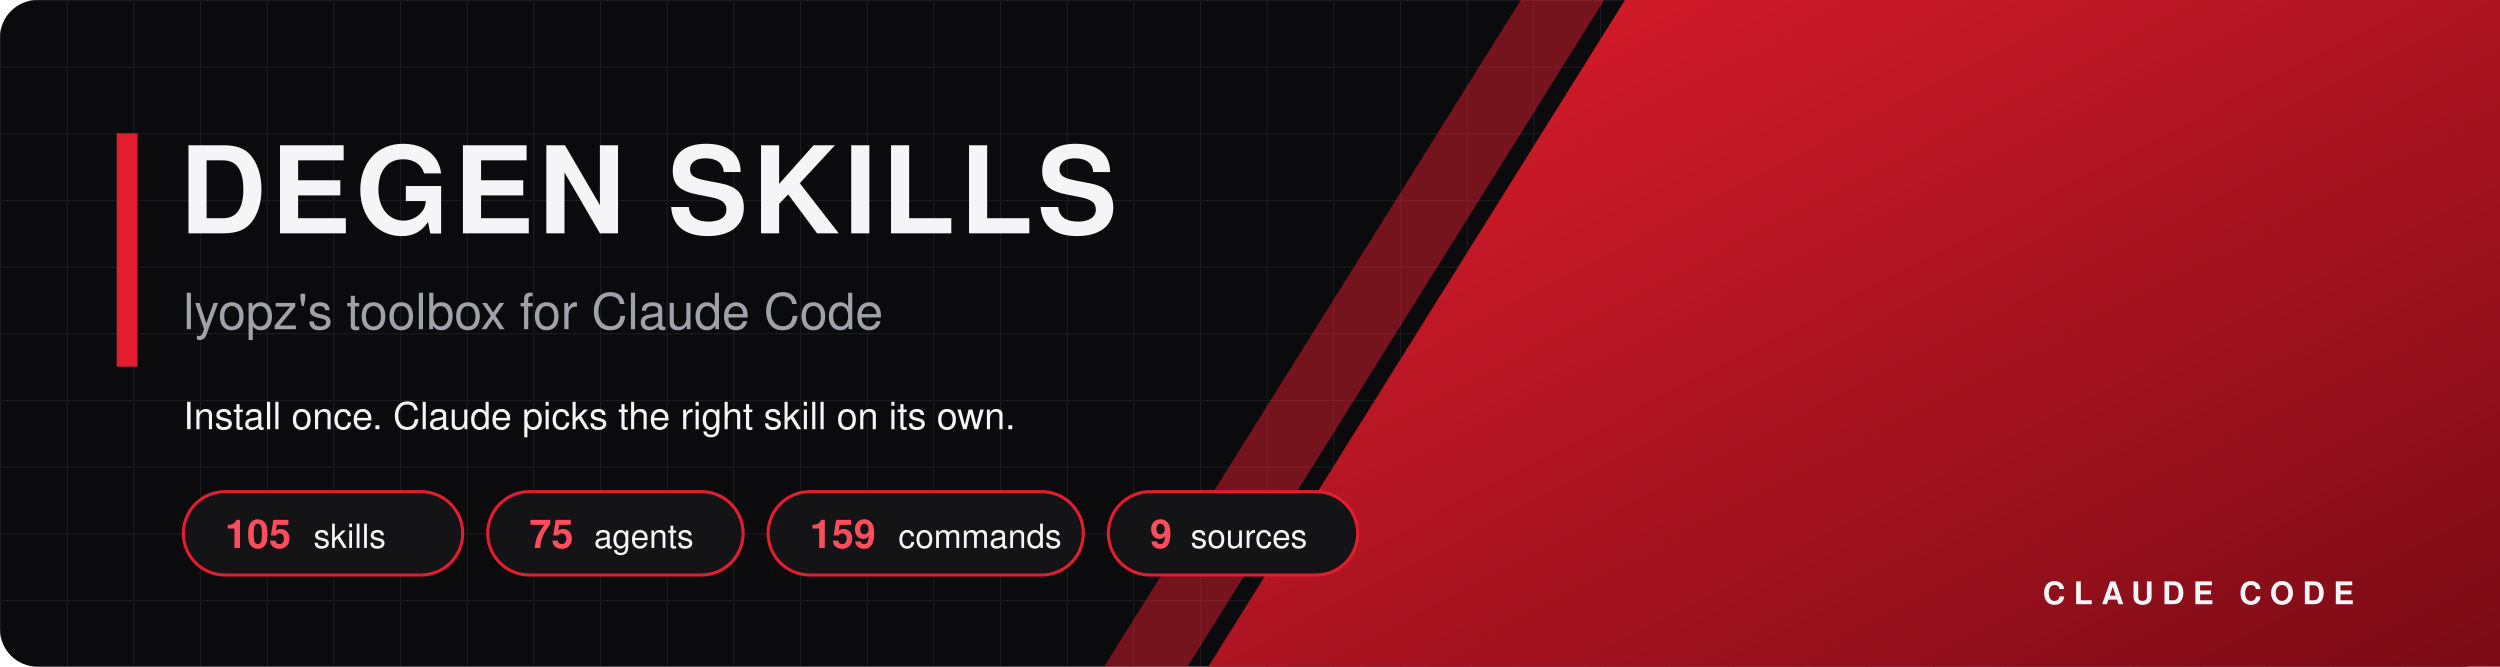
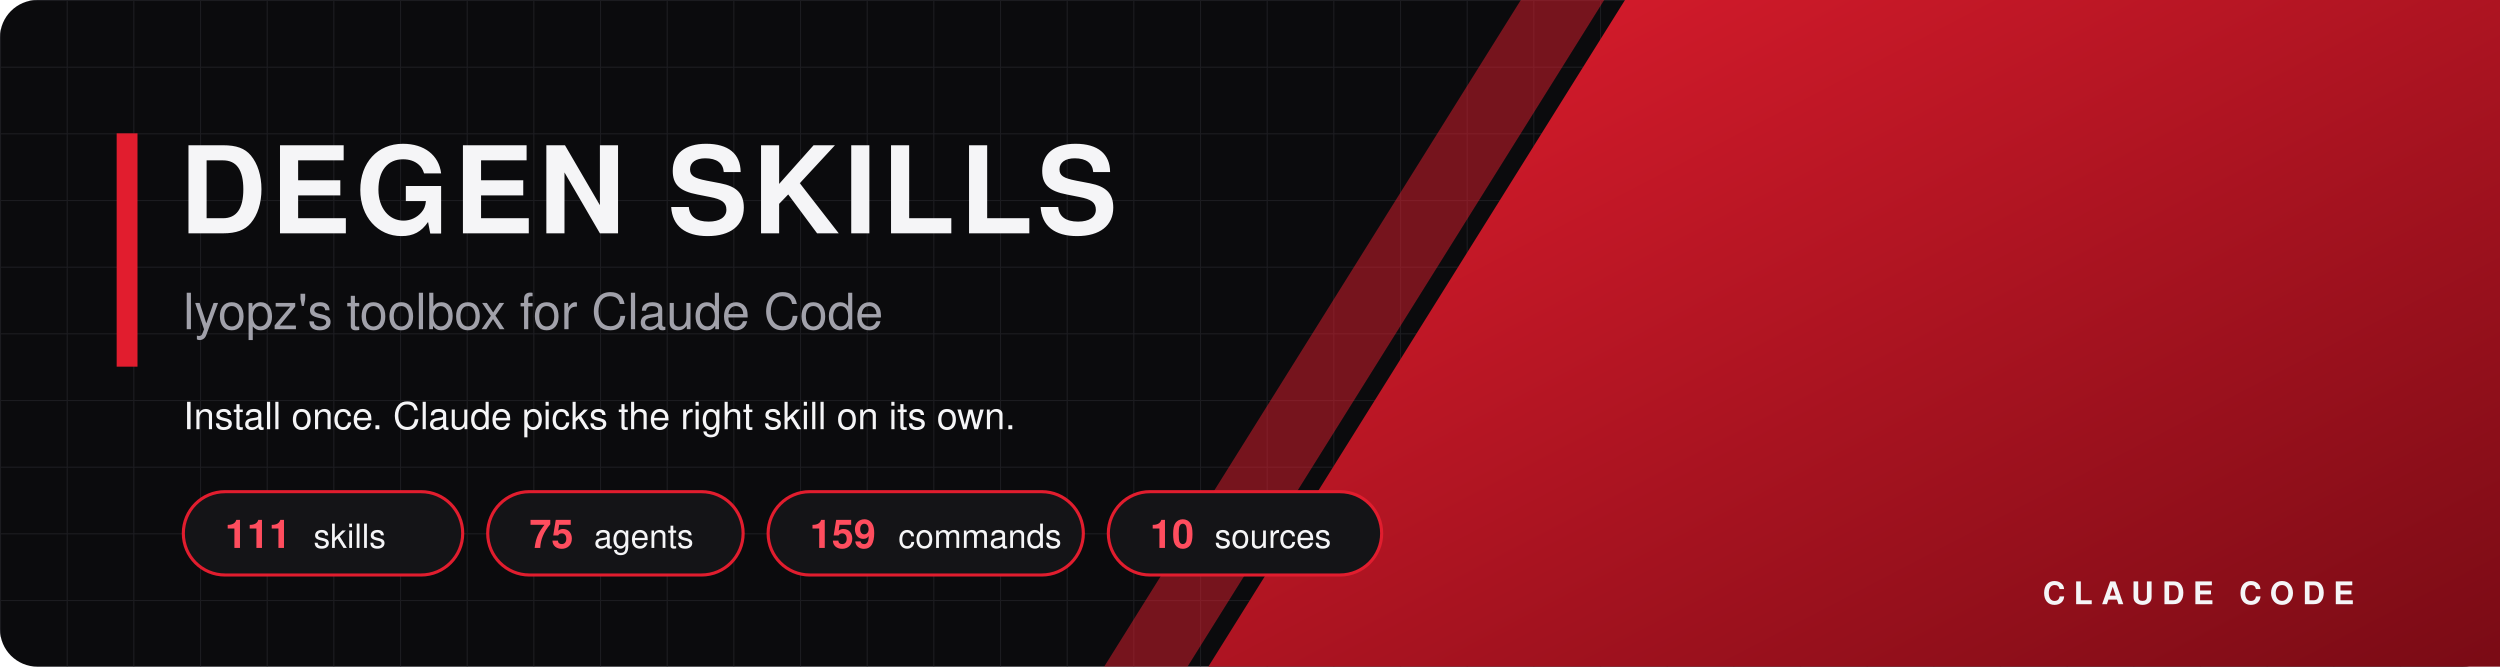
<svg xmlns="http://www.w3.org/2000/svg" width="1200" height="320" viewBox="0 0 1200 320">
  <defs>
    <linearGradient id="g" x1="0" y1="0" x2="1" y2="1">
      <stop offset="0" stop-color="#e11d2e" />
      <stop offset="1" stop-color="#7a0b15" />
    </linearGradient>
    <pattern id="grid" width="32" height="32" patternUnits="userSpaceOnUse">
      <path d="M32 0H0V32" fill="none" stroke="#2a2a30" stroke-width="1" />
    </pattern>
  </defs>
  <rect width="1200" height="320" rx="18" fill="#0b0b0d" />
  <rect width="1200" height="320" rx="18" fill="url(#grid)" opacity="0.55" />
  <polygon points="780,0 1200,0 1200,320 580,320" fill="url(#g)" />
  <polygon points="730,0 770,0 570,320 530,320" fill="#e11d2e" opacity="0.5" />
  <rect x="56" y="64" width="10" height="112" fill="#e11d2e" />
  <text x="86" y="112" font-family="Segoe UI, Helvetica Neue, Helvetica, Arial, sans-serif" font-size="58" font-weight="800" fill="#f5f5f7" text-anchor="start" letter-spacing="2">DEGEN SKILLS</text>
  <text x="88" y="158" font-family="Segoe UI, Helvetica Neue, Helvetica, Arial, sans-serif" font-size="24" font-weight="500" fill="#a1a1aa" text-anchor="start" letter-spacing="0">lyopz's toolbox for Claude Code</text>
  <text x="88" y="206" font-family="Segoe UI, Helvetica Neue, Helvetica, Arial, sans-serif" font-size="18" font-weight="400" fill="#f5f5f7" text-anchor="start" letter-spacing="0">Install once. Claude picks the right skill on its own.</text>
  <rect x="88" y="236" width="134.1" height="40" rx="20" fill="#141417" stroke="#e11d2e" stroke-width="1.5" />
-   <text x="108" y="263" font-family="Segoe UI, Helvetica Neue, Helvetica, Arial, sans-serif" font-size="19" font-weight="800" fill="#ff4d5e" text-anchor="start" letter-spacing="0">105</text>
+   <text x="108" y="263" font-family="Segoe UI, Helvetica Neue, Helvetica, Arial, sans-serif" font-size="19" font-weight="800" fill="#ff4d5e" text-anchor="start" letter-spacing="0">111</text>
  <text x="150.5" y="263" font-family="Segoe UI, Helvetica Neue, Helvetica, Arial, sans-serif" font-size="16" font-weight="500" fill="#f5f5f7" text-anchor="start" letter-spacing="0">skills</text>
  <rect x="234.1" y="236" width="122.6" height="40" rx="20" fill="#141417" stroke="#e11d2e" stroke-width="1.5" />
  <text x="254.1" y="263" font-family="Segoe UI, Helvetica Neue, Helvetica, Arial, sans-serif" font-size="19" font-weight="800" fill="#ff4d5e" text-anchor="start" letter-spacing="0">75</text>
  <text x="285.1" y="263" font-family="Segoe UI, Helvetica Neue, Helvetica, Arial, sans-serif" font-size="16" font-weight="500" fill="#f5f5f7" text-anchor="start" letter-spacing="0">agents</text>
  <rect x="368.7" y="236" width="151.3" height="40" rx="20" fill="#141417" stroke="#e11d2e" stroke-width="1.5" />
  <text x="388.7" y="263" font-family="Segoe UI, Helvetica Neue, Helvetica, Arial, sans-serif" font-size="19" font-weight="800" fill="#ff4d5e" text-anchor="start" letter-spacing="0">159</text>
  <text x="431.2" y="263" font-family="Segoe UI, Helvetica Neue, Helvetica, Arial, sans-serif" font-size="16" font-weight="500" fill="#f5f5f7" text-anchor="start" letter-spacing="0">commands</text>
-   <rect x="532.0" y="236" width="119.7" height="40" rx="20" fill="#141417" stroke="#e11d2e" stroke-width="1.5" />
-   <text x="552.0" y="263" font-family="Segoe UI, Helvetica Neue, Helvetica, Arial, sans-serif" font-size="19" font-weight="800" fill="#ff4d5e" text-anchor="start" letter-spacing="0">9</text>
-   <text x="571.5" y="263" font-family="Segoe UI, Helvetica Neue, Helvetica, Arial, sans-serif" font-size="16" font-weight="500" fill="#f5f5f7" text-anchor="start" letter-spacing="0">sources</text>
+   <rect x="532.0" y="236" width="131.2" height="40" rx="20" fill="#141417" stroke="#e11d2e" stroke-width="1.5" />
+   <text x="552.0" y="263" font-family="Segoe UI, Helvetica Neue, Helvetica, Arial, sans-serif" font-size="19" font-weight="800" fill="#ff4d5e" text-anchor="start" letter-spacing="0">10</text>
+   <text x="583.0" y="263" font-family="Segoe UI, Helvetica Neue, Helvetica, Arial, sans-serif" font-size="16" font-weight="500" fill="#f5f5f7" text-anchor="start" letter-spacing="0">sources</text>
  <text x="1130" y="290" font-family="Segoe UI, Helvetica Neue, Helvetica, Arial, sans-serif" font-size="15" font-weight="700" fill="#f5f5f7" text-anchor="end" letter-spacing="4">CLAUDE CODE</text>
</svg>
